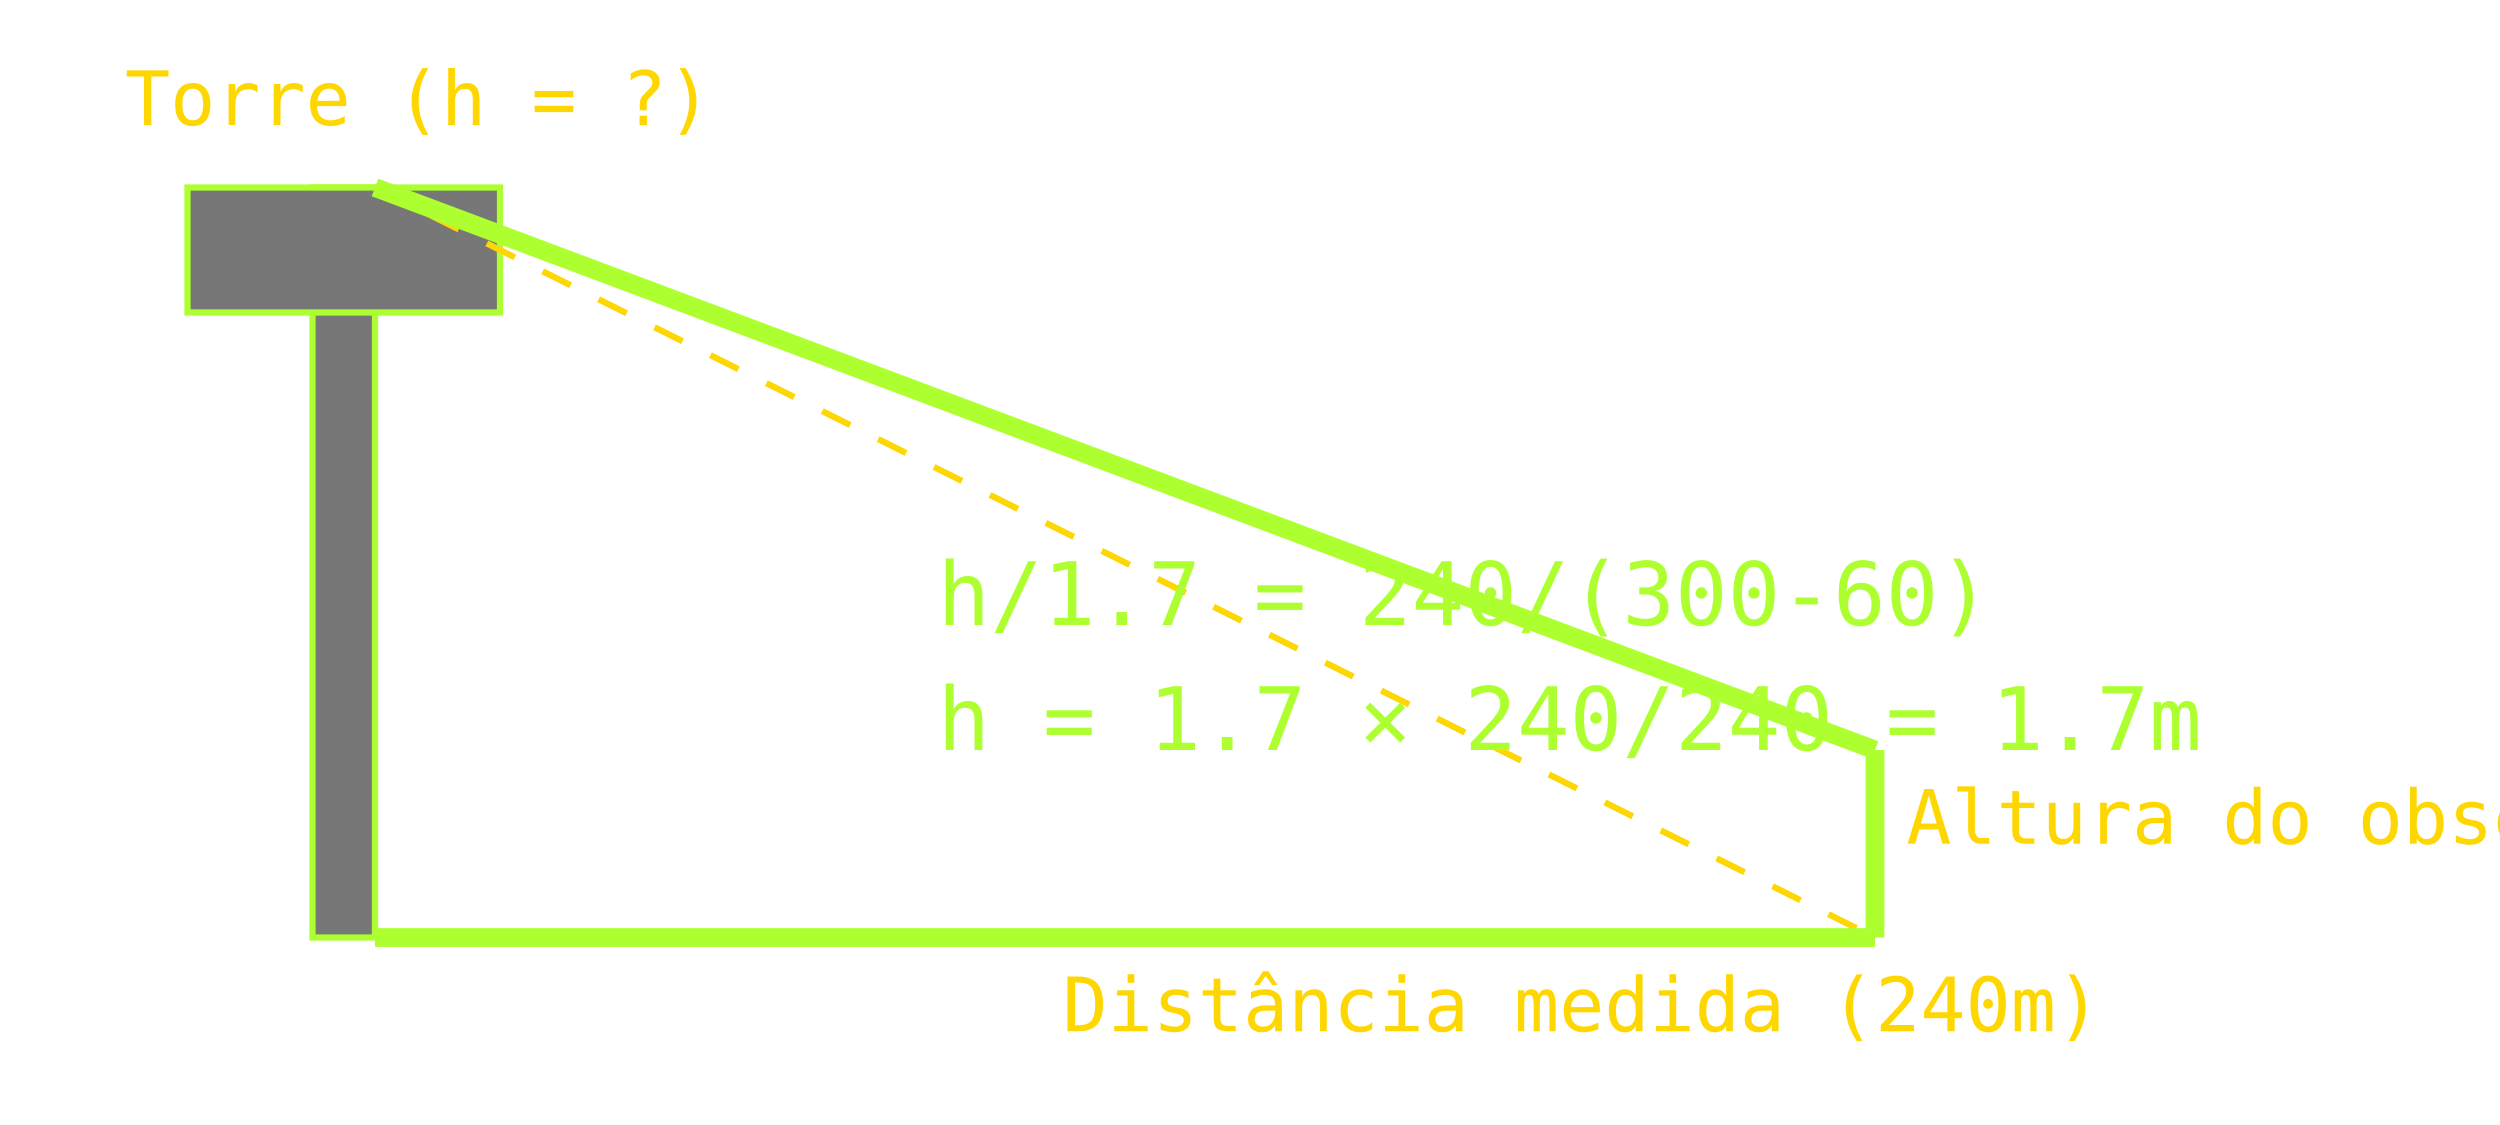
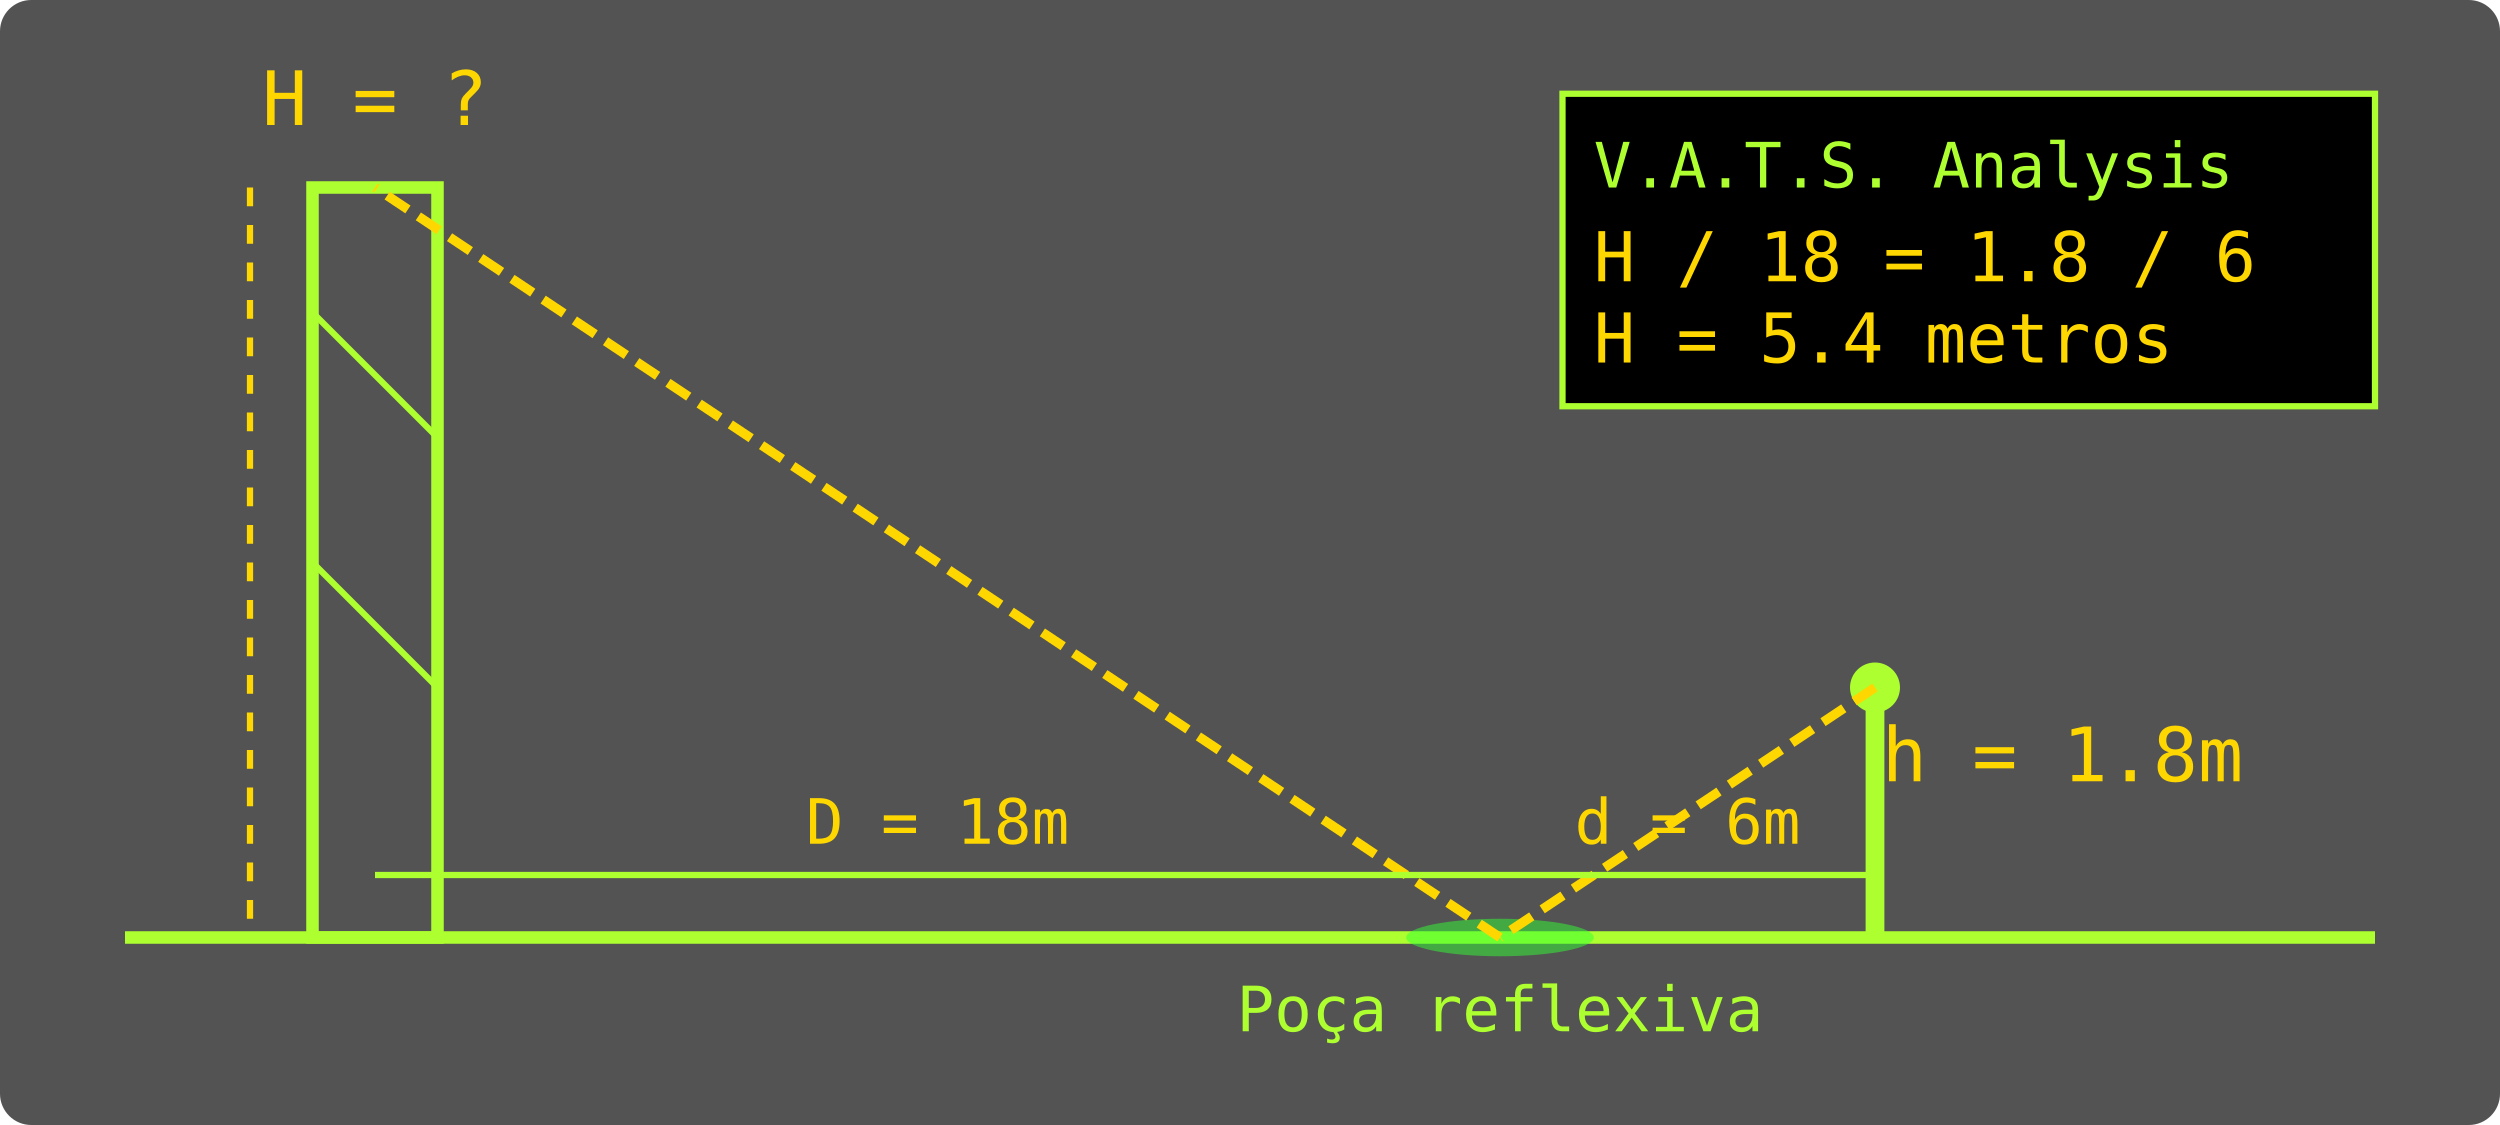
<svg xmlns="http://www.w3.org/2000/svg" width="400" height="180" viewBox="0 0 400 180" style="margin: 10px auto; display: block">
-   <rect x="50" y="30" width="10" height="120" fill="#777" stroke="#ADFF2F" stroke-width="1" />
-   <rect x="30" y="30" width="50" height="20" fill="#777" stroke="#ADFF2F" stroke-width="1" />
-   <line x1="60" y1="30" x2="300" y2="150" stroke="#FFD700" stroke-width="1" stroke-dasharray="5,5" />
-   <line x1="60" y1="150" x2="300" y2="150" stroke="#ADFF2F" stroke-width="3" />
-   <line x1="300" y1="150" x2="300" y2="120" stroke="#ADFF2F" stroke-width="3" />
-   <line x1="300" y1="120" x2="60" y2="30" stroke="#ADFF2F" stroke-width="3" />
-   <text x="170" y="165" fill="#FFD700" font-size="12" font-family="monospace">
-                 Distância medida (240m)
-               </text>
-   <text x="305" y="135" fill="#FFD700" font-size="12" font-family="monospace">
-                 Altura do observador (1.7m)
-               </text>
-   <text x="20" y="20" fill="#FFD700" font-size="12" font-family="monospace">
-                 Torre (h = ?)
-               </text>
-   <text x="150" y="100" fill="#ADFF2F" font-size="14" font-family="monospace">
-                 h/1.7 = 240/(300-60)
-               </text>
-   <text x="150" y="120" fill="#ADFF2F" font-size="14" font-family="monospace">
-                 h = 1.7 × 240/240 = 1.7m
-               </text>
+   <rect width="400" height="180" fill="#0A0A0A" opacity="0.7" rx="5" ry="5" />
+   <line x1="20" y1="150" x2="380" y2="150" stroke="#ADFF2F" stroke-width="2" />
+   <ellipse cx="240" cy="150" rx="15" ry="3" fill="#33FF33" opacity="0.5" />
+   <text x="240" y="165" fill="#ADFF2F" font-size="10" font-family="monospace" text-anchor="middle">Poça reflexiva</text>
+   <rect x="50" y="30" width="20" height="120" fill="none" stroke="#ADFF2F" stroke-width="2" />
+   <line x1="50" y1="50" x2="70" y2="70" stroke="#ADFF2F" stroke-width="1" />
+   <line x1="50" y1="90" x2="70" y2="110" stroke="#ADFF2F" stroke-width="1" />
+   <text x="60" y="20" fill="#FFD700" font-size="12" font-family="monospace" text-anchor="middle">H = ?</text>
+   <line x1="40" y1="30" x2="40" y2="150" stroke="#FFD700" stroke-width="1" stroke-dasharray="3,3" />
+   <line x1="300" y1="110" x2="300" y2="150" stroke="#ADFF2F" stroke-width="3" />
+   <circle cx="300" cy="110" r="4" fill="#ADFF2F" />
+   <text x="330" y="125" fill="#FFD700" font-size="12" font-family="monospace" text-anchor="middle">h = 1.8m</text>
+   <line x1="300" y1="110" x2="240" y2="150" stroke="#FFD700" stroke-width="1.5" stroke-dasharray="4,2" />
+   <line x1="240" y1="150" x2="60" y2="30" stroke="#FFD700" stroke-width="1.5" stroke-dasharray="4,2" />
+   <line x1="240" y1="140" x2="300" y2="140" stroke="#ADFF2F" stroke-width="1" />
+   <text x="270" y="135" fill="#FFD700" font-size="10" font-family="monospace" text-anchor="middle">d = 6m</text>
+   <line x1="60" y1="140" x2="240" y2="140" stroke="#ADFF2F" stroke-width="1" />
+   <text x="150" y="135" fill="#FFD700" font-size="10" font-family="monospace" text-anchor="middle">D = 18m</text>
+   <rect x="250" y="15" width="130" height="50" fill="#000" stroke="#ADFF2F" stroke-width="1" />
+   <text x="255" y="30" fill="#ADFF2F" font-size="10" font-family="monospace">V.A.T.S. Analysis</text>
+   <text x="255" y="45" fill="#FFD700" font-size="11" font-family="monospace">H / 18 = 1.8 / 6</text>
+   <text x="255" y="58" fill="#FFD700" font-size="11" font-family="monospace">H = 5.4 metros</text>
</svg>
